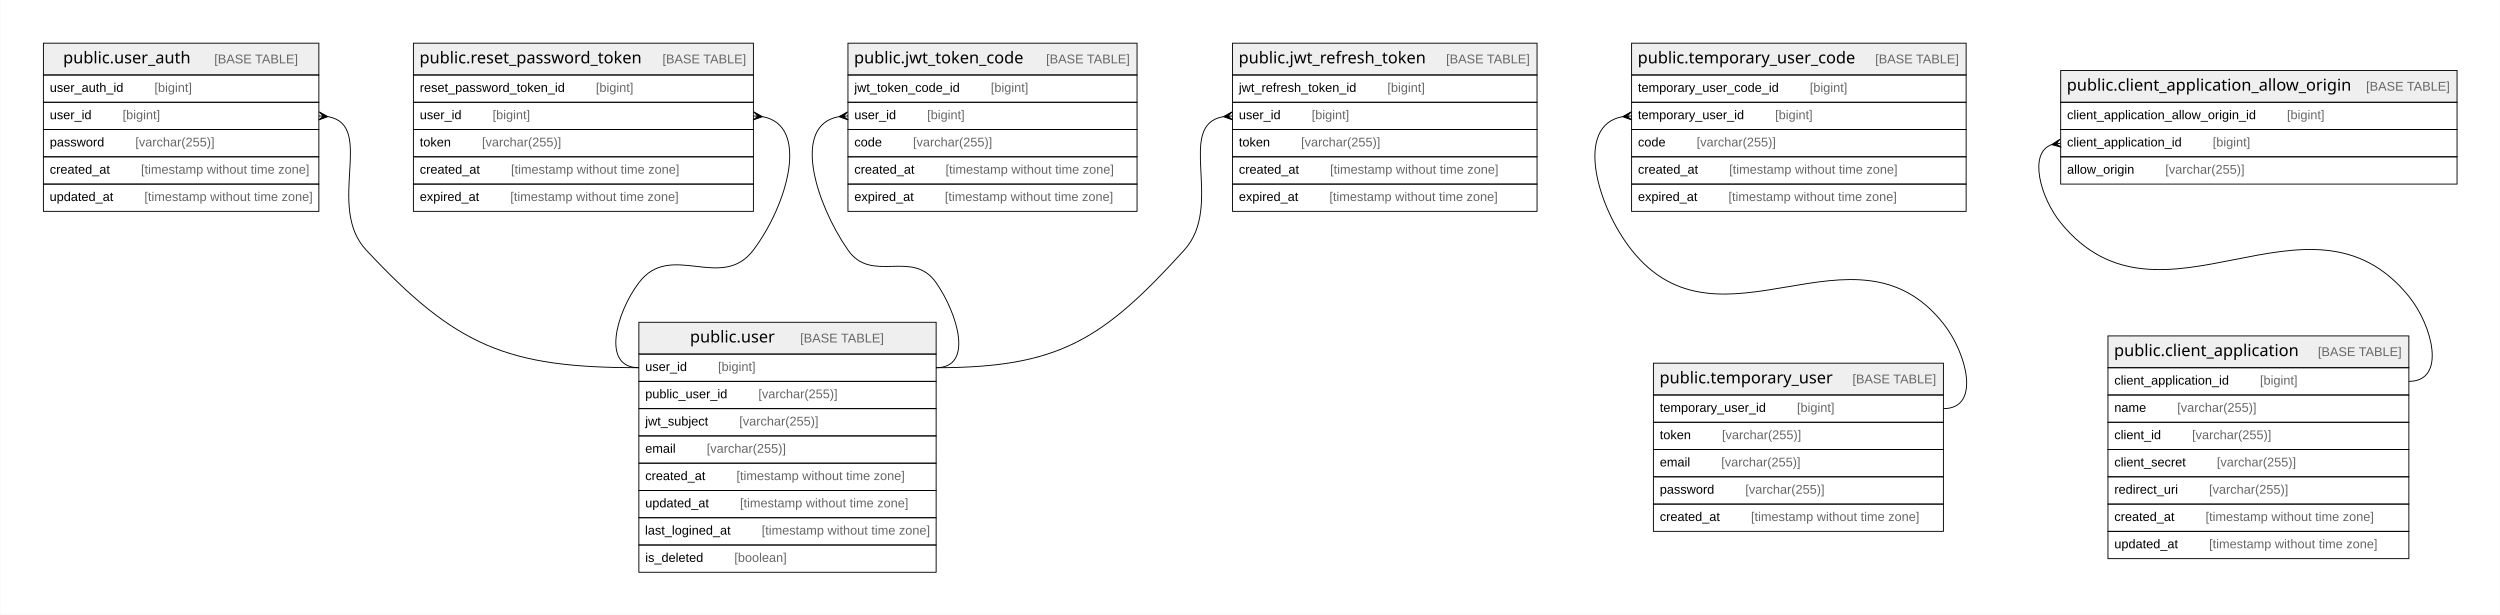
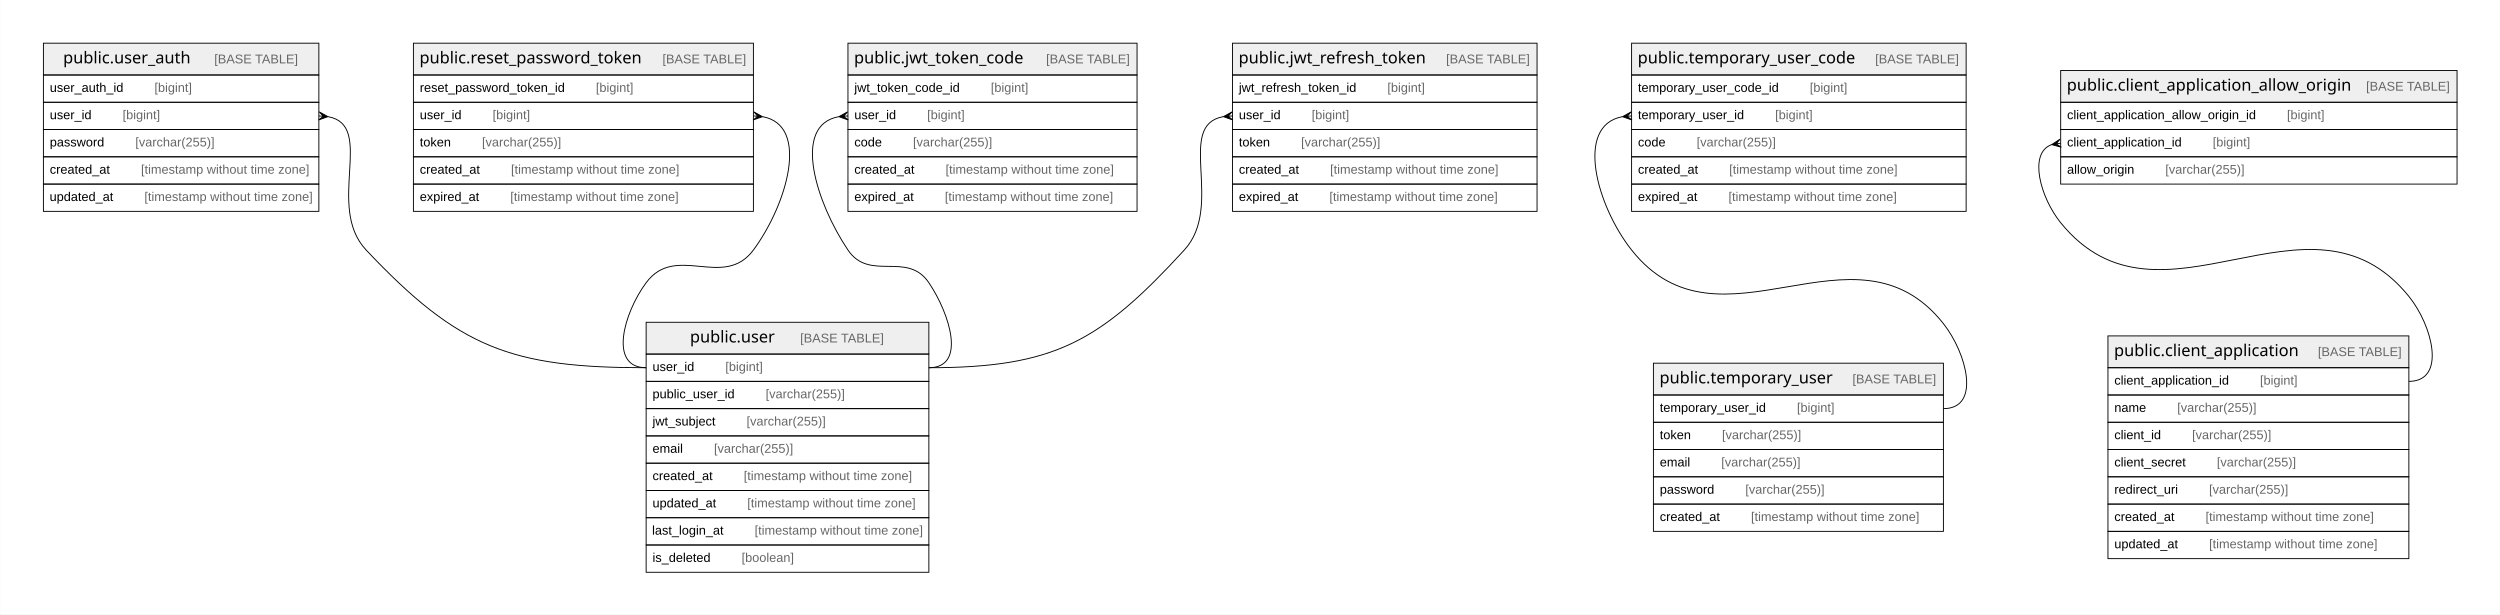
<svg xmlns="http://www.w3.org/2000/svg" width="2750pt" height="676pt" viewBox="0.00 0.00 2749.50 676.00">
  <g id="graph0" class="graph" transform="scale(1 1) rotate(0) translate(4 672)">
    <polygon fill="#ffffff" stroke="transparent" points="-4,4 -4,-672 2745.5,-672 2745.5,4 -4,4" />
    <g id="node1" class="node">
-       <polygon fill="#efefef" stroke="transparent" points="698.5,-282.5 698.5,-317.5 1025.5,-317.5 1025.5,-282.5 698.5,-282.5" />
-       <polygon fill="none" stroke="#000000" points="698.5,-282.5 698.5,-317.5 1025.5,-317.5 1025.5,-282.5 698.5,-282.5" />
+       <polygon fill="#efefef" stroke="transparent" points="706.5,-282.5 706.5,-317.5 1017.5,-317.5 1017.5,-282.5 706.5,-282.5" />
+       <polygon fill="none" stroke="#000000" points="706.5,-282.5 706.5,-317.5 1017.5,-317.5 1017.5,-282.5 706.5,-282.5" />
      <text text-anchor="start" x="754.709" y="-295.3" font-family="Arial Bold" font-size="18.00" fill="#000000">public.user</text>
      <text text-anchor="start" x="841.723" y="-295.3" font-family="Arial" font-size="14.00" fill="#000000">    </text>
      <text text-anchor="start" x="875.928" y="-295.3" font-family="Arial" font-size="14.00" fill="#666666">[BASE TABLE]</text>
-       <polygon fill="none" stroke="#000000" points="698.5,-252.5 698.5,-282.5 1025.5,-282.5 1025.5,-252.5 698.5,-252.5" />
-       <text text-anchor="start" x="705.5" y="-263.9" font-family="Arial" font-size="14.00" fill="#000000">user_id    </text>
-       <text text-anchor="start" x="785.602" y="-263.9" font-family="Arial" font-size="14.00" fill="#666666">[bigint]</text>
-       <polygon fill="none" stroke="#000000" points="698.5,-222.5 698.5,-252.5 1025.5,-252.5 1025.5,-222.5 698.5,-222.5" />
-       <text text-anchor="start" x="705.5" y="-233.9" font-family="Arial" font-size="14.00" fill="#000000">public_user_id    </text>
-       <text text-anchor="start" x="829.946" y="-233.9" font-family="Arial" font-size="14.00" fill="#666666">[varchar(255)]</text>
-       <polygon fill="none" stroke="#000000" points="698.5,-192.5 698.5,-222.5 1025.5,-222.5 1025.5,-192.5 698.5,-192.5" />
-       <text text-anchor="start" x="705.5" y="-203.9" font-family="Arial" font-size="14.00" fill="#000000">jwt_subject    </text>
-       <text text-anchor="start" x="808.936" y="-203.9" font-family="Arial" font-size="14.00" fill="#666666">[varchar(255)]</text>
-       <polygon fill="none" stroke="#000000" points="698.5,-162.5 698.5,-192.5 1025.5,-192.5 1025.5,-162.5 698.5,-162.5" />
-       <text text-anchor="start" x="705.5" y="-173.9" font-family="Arial" font-size="14.00" fill="#000000">email    </text>
-       <text text-anchor="start" x="773.144" y="-173.9" font-family="Arial" font-size="14.00" fill="#666666">[varchar(255)]</text>
-       <polygon fill="none" stroke="#000000" points="698.5,-132.5 698.5,-162.5 1025.5,-162.5 1025.5,-132.5 698.5,-132.5" />
-       <text text-anchor="start" x="705.5" y="-143.9" font-family="Arial" font-size="14.00" fill="#000000">created_at    </text>
-       <text text-anchor="start" x="805.842" y="-143.9" font-family="Arial" font-size="14.00" fill="#666666">[timestamp without time zone]</text>
-       <polygon fill="none" stroke="#000000" points="698.5,-102.5 698.5,-132.5 1025.5,-132.5 1025.5,-102.5 698.5,-102.5" />
-       <text text-anchor="start" x="705.5" y="-113.9" font-family="Arial" font-size="14.00" fill="#000000">updated_at    </text>
-       <text text-anchor="start" x="809.747" y="-113.9" font-family="Arial" font-size="14.00" fill="#666666">[timestamp without time zone]</text>
-       <polygon fill="none" stroke="#000000" points="698.5,-72.5 698.5,-102.5 1025.5,-102.5 1025.5,-72.5 698.5,-72.5" />
-       <text text-anchor="start" x="705.255" y="-83.9" font-family="Arial" font-size="14.00" fill="#000000">last_logined_at    </text>
-       <text text-anchor="start" x="833.605" y="-83.9" font-family="Arial" font-size="14.00" fill="#666666">[timestamp without time zone]</text>
-       <polygon fill="none" stroke="#000000" points="698.5,-42.5 698.5,-72.5 1025.5,-72.5 1025.5,-42.5 698.5,-42.5" />
-       <text text-anchor="start" x="705.5" y="-53.9" font-family="Arial" font-size="14.00" fill="#000000">is_deleted    </text>
-       <text text-anchor="start" x="803.504" y="-53.9" font-family="Arial" font-size="14.00" fill="#666666">[boolean]</text>
+       <polygon fill="none" stroke="#000000" points="706.5,-252.5 706.5,-282.5 1017.5,-282.5 1017.5,-252.5 706.5,-252.5" />
+       <text text-anchor="start" x="713.5" y="-263.9" font-family="Arial" font-size="14.00" fill="#000000">user_id    </text>
+       <text text-anchor="start" x="793.602" y="-263.9" font-family="Arial" font-size="14.00" fill="#666666">[bigint]</text>
+       <polygon fill="none" stroke="#000000" points="706.5,-222.5 706.5,-252.5 1017.5,-252.5 1017.5,-222.5 706.5,-222.5" />
+       <text text-anchor="start" x="713.5" y="-233.9" font-family="Arial" font-size="14.00" fill="#000000">public_user_id    </text>
+       <text text-anchor="start" x="837.946" y="-233.9" font-family="Arial" font-size="14.00" fill="#666666">[varchar(255)]</text>
+       <polygon fill="none" stroke="#000000" points="706.5,-192.5 706.5,-222.5 1017.5,-222.5 1017.5,-192.5 706.5,-192.5" />
+       <text text-anchor="start" x="713.5" y="-203.9" font-family="Arial" font-size="14.00" fill="#000000">jwt_subject    </text>
+       <text text-anchor="start" x="816.936" y="-203.9" font-family="Arial" font-size="14.00" fill="#666666">[varchar(255)]</text>
+       <polygon fill="none" stroke="#000000" points="706.5,-162.5 706.5,-192.5 1017.5,-192.5 1017.5,-162.5 706.5,-162.5" />
+       <text text-anchor="start" x="713.5" y="-173.9" font-family="Arial" font-size="14.00" fill="#000000">email    </text>
+       <text text-anchor="start" x="781.144" y="-173.9" font-family="Arial" font-size="14.00" fill="#666666">[varchar(255)]</text>
+       <polygon fill="none" stroke="#000000" points="706.5,-132.5 706.5,-162.5 1017.5,-162.5 1017.5,-132.5 706.5,-132.5" />
+       <text text-anchor="start" x="713.5" y="-143.9" font-family="Arial" font-size="14.00" fill="#000000">created_at    </text>
+       <text text-anchor="start" x="813.842" y="-143.9" font-family="Arial" font-size="14.00" fill="#666666">[timestamp without time zone]</text>
+       <polygon fill="none" stroke="#000000" points="706.5,-102.5 706.5,-132.5 1017.5,-132.5 1017.5,-102.5 706.5,-102.5" />
+       <text text-anchor="start" x="713.5" y="-113.9" font-family="Arial" font-size="14.00" fill="#000000">updated_at    </text>
+       <text text-anchor="start" x="817.747" y="-113.9" font-family="Arial" font-size="14.00" fill="#666666">[timestamp without time zone]</text>
+       <polygon fill="none" stroke="#000000" points="706.5,-72.5 706.5,-102.5 1017.5,-102.5 1017.5,-72.5 706.5,-72.5" />
+       <text text-anchor="start" x="713.038" y="-83.9" font-family="Arial" font-size="14.00" fill="#000000">last_login_at    </text>
+       <text text-anchor="start" x="825.822" y="-83.9" font-family="Arial" font-size="14.00" fill="#666666">[timestamp without time zone]</text>
+       <polygon fill="none" stroke="#000000" points="706.5,-42.5 706.5,-72.5 1017.5,-72.5 1017.5,-42.5 706.5,-42.5" />
+       <text text-anchor="start" x="713.5" y="-53.9" font-family="Arial" font-size="14.00" fill="#000000">is_deleted    </text>
+       <text text-anchor="start" x="811.504" y="-53.9" font-family="Arial" font-size="14.00" fill="#666666">[boolean]</text>
    </g>
    <g id="node2" class="node">
      <polygon fill="#efefef" stroke="transparent" points="43.5,-589.5 43.5,-624.5 346.5,-624.5 346.5,-589.5 43.5,-589.5" />
      <polygon fill="none" stroke="#000000" points="43.5,-589.5 43.5,-624.5 346.5,-624.5 346.5,-589.5 43.5,-589.5" />
      <text text-anchor="start" x="65.196" y="-602.3" font-family="Arial Bold" font-size="18.00" fill="#000000">public.user_auth</text>
      <text text-anchor="start" x="197.236" y="-602.3" font-family="Arial" font-size="14.00" fill="#000000">    </text>
      <text text-anchor="start" x="231.441" y="-602.3" font-family="Arial" font-size="14.00" fill="#666666">[BASE TABLE]</text>
      <polygon fill="none" stroke="#000000" points="43.5,-559.5 43.5,-589.5 346.5,-589.5 346.5,-559.5 43.5,-559.5" />
      <text text-anchor="start" x="50.5" y="-570.9" font-family="Arial" font-size="14.00" fill="#000000">user_auth_id    </text>
      <text text-anchor="start" x="165.623" y="-570.9" font-family="Arial" font-size="14.00" fill="#666666">[bigint]</text>
      <polygon fill="none" stroke="#000000" points="43.5,-529.5 43.5,-559.5 346.5,-559.5 346.5,-529.5 43.5,-529.5" />
      <text text-anchor="start" x="50.5" y="-540.9" font-family="Arial" font-size="14.00" fill="#000000">user_id    </text>
      <text text-anchor="start" x="130.602" y="-540.9" font-family="Arial" font-size="14.00" fill="#666666">[bigint]</text>
      <polygon fill="none" stroke="#000000" points="43.5,-499.5 43.5,-529.5 346.5,-529.5 346.5,-499.5 43.5,-499.5" />
      <text text-anchor="start" x="50.5" y="-510.9" font-family="Arial" font-size="14.00" fill="#000000">password    </text>
      <text text-anchor="start" x="144.602" y="-510.9" font-family="Arial" font-size="14.00" fill="#666666">[varchar(255)]</text>
      <polygon fill="none" stroke="#000000" points="43.5,-469.5 43.5,-499.5 346.5,-499.5 346.5,-469.5 43.5,-469.5" />
      <text text-anchor="start" x="50.5" y="-480.9" font-family="Arial" font-size="14.00" fill="#000000">created_at    </text>
      <text text-anchor="start" x="150.842" y="-480.9" font-family="Arial" font-size="14.00" fill="#666666">[timestamp without time zone]</text>
      <polygon fill="none" stroke="#000000" points="43.5,-439.5 43.5,-469.5 346.5,-469.5 346.5,-439.5 43.5,-439.5" />
      <text text-anchor="start" x="50.306" y="-450.9" font-family="Arial" font-size="14.00" fill="#000000">updated_at    </text>
      <text text-anchor="start" x="154.553" y="-450.9" font-family="Arial" font-size="14.00" fill="#666666">[timestamp without time zone]</text>
    </g>
    <g id="edge1" class="edge">
-       <path fill="none" stroke="#000000" d="M356.738,-543.656C409.243,-534.061 353.657,-445.028 398.5,-397 497.61,-290.851 553.275,-267.5 698.5,-267.5" />
-       <polygon fill="#000000" stroke="#000000" points="356.466,-543.678 346.13,-540.015 351.483,-544.089 346.5,-544.5 346.5,-544.5 346.5,-544.5 351.483,-544.089 346.87,-548.985 356.466,-543.678 356.466,-543.678" />
+       <path fill="none" stroke="#000000" d="M356.736,-543.654C409.218,-534.038 353.429,-444.815 398.5,-397 500.356,-288.942 558.004,-267.5 706.5,-267.5" />
+       <polygon fill="#000000" stroke="#000000" points="356.466,-543.676 346.129,-540.015 351.483,-544.088 346.5,-544.5 346.5,-544.5 346.5,-544.5 351.483,-544.088 346.871,-548.985 356.466,-543.676 356.466,-543.676" />
    </g>
    <g id="node3" class="node">
      <polygon fill="#efefef" stroke="transparent" points="1814.5,-237.5 1814.5,-272.5 2133.5,-272.5 2133.5,-237.5 1814.5,-237.5" />
      <polygon fill="none" stroke="#000000" points="1814.5,-237.5 1814.5,-272.5 2133.5,-272.5 2133.5,-237.5 1814.5,-237.5" />
      <text text-anchor="start" x="1821.204" y="-250.3" font-family="Arial Bold" font-size="18.00" fill="#000000">public.temporary_user</text>
      <text text-anchor="start" x="1999.228" y="-250.3" font-family="Arial" font-size="14.00" fill="#000000">    </text>
      <text text-anchor="start" x="2033.433" y="-250.3" font-family="Arial" font-size="14.00" fill="#666666">[BASE TABLE]</text>
      <polygon fill="none" stroke="#000000" points="1814.5,-207.5 1814.5,-237.5 2133.5,-237.5 2133.5,-207.5 1814.5,-207.5" />
      <text text-anchor="start" x="1821.5" y="-218.9" font-family="Arial" font-size="14.00" fill="#000000">temporary_user_id    </text>
      <text text-anchor="start" x="1972.388" y="-218.9" font-family="Arial" font-size="14.00" fill="#666666">[bigint]</text>
      <polygon fill="none" stroke="#000000" points="1814.5,-177.5 1814.5,-207.5 2133.5,-207.5 2133.5,-177.5 1814.5,-177.5" />
      <text text-anchor="start" x="1821.5" y="-188.9" font-family="Arial" font-size="14.00" fill="#000000">token    </text>
      <text text-anchor="start" x="1889.943" y="-188.9" font-family="Arial" font-size="14.00" fill="#666666">[varchar(255)]</text>
      <polygon fill="none" stroke="#000000" points="1814.5,-147.5 1814.5,-177.5 2133.5,-177.5 2133.5,-147.5 1814.5,-147.5" />
      <text text-anchor="start" x="1821.5" y="-158.9" font-family="Arial" font-size="14.00" fill="#000000">email    </text>
      <text text-anchor="start" x="1889.144" y="-158.9" font-family="Arial" font-size="14.00" fill="#666666">[varchar(255)]</text>
      <polygon fill="none" stroke="#000000" points="1814.5,-117.5 1814.5,-147.5 2133.5,-147.5 2133.5,-117.5 1814.5,-117.5" />
      <text text-anchor="start" x="1821.5" y="-128.9" font-family="Arial" font-size="14.00" fill="#000000">password    </text>
      <text text-anchor="start" x="1915.602" y="-128.9" font-family="Arial" font-size="14.00" fill="#666666">[varchar(255)]</text>
      <polygon fill="none" stroke="#000000" points="1814.5,-87.5 1814.5,-117.5 2133.5,-117.5 2133.5,-87.5 1814.5,-87.5" />
      <text text-anchor="start" x="1821.5" y="-98.9" font-family="Arial" font-size="14.00" fill="#000000">created_at    </text>
      <text text-anchor="start" x="1921.842" y="-98.9" font-family="Arial" font-size="14.00" fill="#666666">[timestamp without time zone]</text>
    </g>
    <g id="node4" class="node">
      <polygon fill="#efefef" stroke="transparent" points="1790.5,-589.5 1790.5,-624.5 2158.5,-624.5 2158.5,-589.5 1790.5,-589.5" />
      <polygon fill="none" stroke="#000000" points="1790.5,-589.5 1790.5,-624.5 2158.5,-624.5 2158.5,-589.5 1790.5,-589.5" />
      <text text-anchor="start" x="1797.192" y="-602.3" font-family="Arial Bold" font-size="18.00" fill="#000000">public.temporary_user_code</text>
      <text text-anchor="start" x="2024.24" y="-602.3" font-family="Arial" font-size="14.00" fill="#000000">    </text>
      <text text-anchor="start" x="2058.445" y="-602.3" font-family="Arial" font-size="14.00" fill="#666666">[BASE TABLE]</text>
      <polygon fill="none" stroke="#000000" points="1790.5,-559.5 1790.5,-589.5 2158.5,-589.5 2158.5,-559.5 1790.5,-559.5" />
      <text text-anchor="start" x="1797.5" y="-570.9" font-family="Arial" font-size="14.00" fill="#000000">temporary_user_code_id    </text>
      <text text-anchor="start" x="1986.518" y="-570.9" font-family="Arial" font-size="14.00" fill="#666666">[bigint]</text>
      <polygon fill="none" stroke="#000000" points="1790.5,-529.5 1790.5,-559.5 2158.5,-559.5 2158.5,-529.5 1790.5,-529.5" />
      <text text-anchor="start" x="1797.5" y="-540.9" font-family="Arial" font-size="14.00" fill="#000000">temporary_user_id    </text>
      <text text-anchor="start" x="1948.388" y="-540.9" font-family="Arial" font-size="14.00" fill="#666666">[bigint]</text>
      <polygon fill="none" stroke="#000000" points="1790.5,-499.5 1790.5,-529.5 2158.5,-529.5 2158.5,-499.5 1790.5,-499.5" />
      <text text-anchor="start" x="1797.5" y="-510.9" font-family="Arial" font-size="14.00" fill="#000000">code    </text>
      <text text-anchor="start" x="1862.053" y="-510.9" font-family="Arial" font-size="14.00" fill="#666666">[varchar(255)]</text>
      <polygon fill="none" stroke="#000000" points="1790.5,-469.5 1790.5,-499.5 2158.5,-499.5 2158.5,-469.5 1790.5,-469.5" />
      <text text-anchor="start" x="1797.5" y="-480.9" font-family="Arial" font-size="14.00" fill="#000000">created_at    </text>
      <text text-anchor="start" x="1897.842" y="-480.9" font-family="Arial" font-size="14.00" fill="#666666">[timestamp without time zone]</text>
      <polygon fill="none" stroke="#000000" points="1790.5,-439.5 1790.5,-469.5 2158.5,-469.5 2158.5,-439.5 1790.5,-439.5" />
      <text text-anchor="start" x="1797.5" y="-450.9" font-family="Arial" font-size="14.00" fill="#000000">expired_at    </text>
      <text text-anchor="start" x="1897.058" y="-450.9" font-family="Arial" font-size="14.00" fill="#666666">[timestamp without time zone]</text>
    </g>
    <g id="edge2" class="edge">
      <path fill="none" stroke="#000000" d="M1780.217,-543.601C1727.813,-533.758 1752.123,-445.495 1790.5,-397 1887.702,-274.17 2036.298,-438.83 2133.5,-316 2159.287,-283.414 2175.056,-222.5 2133.5,-222.5" />
      <polygon fill="#000000" stroke="#000000" points="1780.538,-543.629 1790.108,-548.983 1785.519,-544.064 1790.5,-544.5 1790.5,-544.5 1790.5,-544.5 1785.519,-544.064 1790.892,-540.017 1780.538,-543.629 1780.538,-543.629" />
    </g>
    <g id="node5" class="node">
      <polygon fill="#efefef" stroke="transparent" points="450.5,-589.5 450.5,-624.5 824.5,-624.5 824.5,-589.5 450.5,-589.5" />
      <polygon fill="none" stroke="#000000" points="450.5,-589.5 450.5,-624.5 824.5,-624.5 824.5,-589.5 450.5,-589.5" />
      <text text-anchor="start" x="457.186" y="-602.3" font-family="Arial Bold" font-size="18.00" fill="#000000">public.reset_password_token</text>
      <text text-anchor="start" x="690.246" y="-602.3" font-family="Arial" font-size="14.00" fill="#000000">    </text>
      <text text-anchor="start" x="724.451" y="-602.3" font-family="Arial" font-size="14.00" fill="#666666">[BASE TABLE]</text>
      <polygon fill="none" stroke="#000000" points="450.5,-559.5 450.5,-589.5 824.5,-589.5 824.5,-559.5 450.5,-559.5" />
      <text text-anchor="start" x="457.5" y="-570.9" font-family="Arial" font-size="14.00" fill="#000000">reset_password_token_id    </text>
      <text text-anchor="start" x="651.194" y="-570.9" font-family="Arial" font-size="14.00" fill="#666666">[bigint]</text>
      <polygon fill="none" stroke="#000000" points="450.5,-529.5 450.5,-559.5 824.5,-559.5 824.5,-529.5 450.5,-529.5" />
      <text text-anchor="start" x="457.5" y="-540.9" font-family="Arial" font-size="14.00" fill="#000000">user_id    </text>
      <text text-anchor="start" x="537.602" y="-540.9" font-family="Arial" font-size="14.00" fill="#666666">[bigint]</text>
      <polygon fill="none" stroke="#000000" points="450.5,-499.5 450.5,-529.5 824.5,-529.5 824.5,-499.5 450.5,-499.5" />
      <text text-anchor="start" x="457.5" y="-510.9" font-family="Arial" font-size="14.00" fill="#000000">token    </text>
      <text text-anchor="start" x="525.943" y="-510.9" font-family="Arial" font-size="14.00" fill="#666666">[varchar(255)]</text>
      <polygon fill="none" stroke="#000000" points="450.5,-469.5 450.5,-499.5 824.5,-499.5 824.5,-469.5 450.5,-469.5" />
      <text text-anchor="start" x="457.5" y="-480.9" font-family="Arial" font-size="14.00" fill="#000000">created_at    </text>
      <text text-anchor="start" x="557.842" y="-480.9" font-family="Arial" font-size="14.00" fill="#666666">[timestamp without time zone]</text>
      <polygon fill="none" stroke="#000000" points="450.5,-439.5 450.5,-469.5 824.5,-469.5 824.5,-439.5 450.5,-439.5" />
      <text text-anchor="start" x="457.5" y="-450.9" font-family="Arial" font-size="14.00" fill="#000000">expired_at    </text>
      <text text-anchor="start" x="557.058" y="-450.9" font-family="Arial" font-size="14.00" fill="#666666">[timestamp without time zone]</text>
    </g>
    <g id="edge3" class="edge">
-       <path fill="none" stroke="#000000" d="M834.772,-543.609C887.058,-533.857 861.741,-446.372 824.5,-397 789.428,-350.503 733.572,-407.497 698.5,-361 673.475,-327.824 656.944,-267.5 698.5,-267.5" />
-       <polygon fill="#000000" stroke="#000000" points="834.463,-543.636 824.111,-540.017 829.481,-544.068 824.5,-544.5 824.5,-544.5 824.5,-544.5 829.481,-544.068 824.889,-548.983 834.463,-543.636 834.463,-543.636" />
+       <path fill="none" stroke="#000000" d="M834.767,-543.612C887.008,-533.894 861.3,-446.702 824.5,-397 791.872,-352.933 739.128,-405.067 706.5,-361 681.772,-327.603 664.944,-267.5 706.5,-267.5" />
+       <polygon fill="#000000" stroke="#000000" points="834.463,-543.639 824.112,-540.017 829.481,-544.069 824.5,-544.5 824.5,-544.5 824.5,-544.5 829.481,-544.069 824.888,-548.983 834.463,-543.639 834.463,-543.639" />
    </g>
    <g id="node6" class="node">
      <polygon fill="#efefef" stroke="transparent" points="928.5,-589.5 928.5,-624.5 1246.5,-624.5 1246.5,-589.5 928.5,-589.5" />
      <polygon fill="none" stroke="#000000" points="928.5,-589.5 928.5,-624.5 1246.5,-624.5 1246.5,-589.5 928.5,-589.5" />
      <text text-anchor="start" x="935.19" y="-602.3" font-family="Arial Bold" font-size="18.00" fill="#000000">public.jwt_token_code</text>
      <text text-anchor="start" x="1112.242" y="-602.3" font-family="Arial" font-size="14.00" fill="#000000">    </text>
      <text text-anchor="start" x="1146.447" y="-602.3" font-family="Arial" font-size="14.00" fill="#666666">[BASE TABLE]</text>
      <polygon fill="none" stroke="#000000" points="928.5,-559.5 928.5,-589.5 1246.5,-589.5 1246.5,-559.5 928.5,-559.5" />
      <text text-anchor="start" x="935.5" y="-570.9" font-family="Arial" font-size="14.00" fill="#000000">jwt_token_code_id    </text>
      <text text-anchor="start" x="1085.632" y="-570.9" font-family="Arial" font-size="14.00" fill="#666666">[bigint]</text>
      <polygon fill="none" stroke="#000000" points="928.5,-529.5 928.5,-559.5 1246.5,-559.5 1246.5,-529.5 928.5,-529.5" />
      <text text-anchor="start" x="935.5" y="-540.9" font-family="Arial" font-size="14.00" fill="#000000">user_id    </text>
      <text text-anchor="start" x="1015.602" y="-540.9" font-family="Arial" font-size="14.00" fill="#666666">[bigint]</text>
      <polygon fill="none" stroke="#000000" points="928.5,-499.5 928.5,-529.5 1246.5,-529.5 1246.5,-499.5 928.5,-499.5" />
      <text text-anchor="start" x="935.5" y="-510.9" font-family="Arial" font-size="14.00" fill="#000000">code    </text>
      <text text-anchor="start" x="1000.053" y="-510.9" font-family="Arial" font-size="14.00" fill="#666666">[varchar(255)]</text>
      <polygon fill="none" stroke="#000000" points="928.5,-469.5 928.5,-499.5 1246.5,-499.5 1246.5,-469.5 928.5,-469.5" />
      <text text-anchor="start" x="935.5" y="-480.9" font-family="Arial" font-size="14.00" fill="#000000">created_at    </text>
      <text text-anchor="start" x="1035.842" y="-480.9" font-family="Arial" font-size="14.00" fill="#666666">[timestamp without time zone]</text>
      <polygon fill="none" stroke="#000000" points="928.5,-439.5 928.5,-469.5 1246.5,-469.5 1246.5,-439.5 928.5,-439.5" />
      <text text-anchor="start" x="935.5" y="-450.9" font-family="Arial" font-size="14.00" fill="#000000">expired_at    </text>
      <text text-anchor="start" x="1035.058" y="-450.9" font-family="Arial" font-size="14.00" fill="#666666">[timestamp without time zone]</text>
    </g>
    <g id="edge4" class="edge">
-       <path fill="none" stroke="#000000" d="M918.247,-543.623C866.16,-534.015 893.189,-447.77 928.5,-397 954.757,-359.249 999.243,-398.751 1025.5,-361 1049.228,-326.885 1067.056,-267.5 1025.5,-267.5" />
-       <polygon fill="#000000" stroke="#000000" points="918.536,-543.647 928.116,-548.984 923.518,-544.074 928.5,-544.5 928.5,-544.5 928.5,-544.5 923.518,-544.074 928.884,-540.016 918.536,-543.647 918.536,-543.647" />
+       <path fill="none" stroke="#000000" d="M918.254,-543.628C866.244,-534.073 893.928,-448.277 928.5,-397 952.353,-361.621 993.647,-396.379 1017.5,-361 1040.731,-326.544 1059.056,-267.5 1017.5,-267.5" />
+       <polygon fill="#000000" stroke="#000000" points="918.536,-543.651 928.118,-548.984 923.518,-544.076 928.5,-544.5 928.5,-544.5 928.5,-544.5 923.518,-544.076 928.882,-540.016 918.536,-543.651 918.536,-543.651" />
    </g>
    <g id="node7" class="node">
      <polygon fill="#efefef" stroke="transparent" points="1351.5,-589.5 1351.5,-624.5 1686.5,-624.5 1686.5,-589.5 1351.5,-589.5" />
      <polygon fill="none" stroke="#000000" points="1351.5,-589.5 1351.5,-624.5 1686.5,-624.5 1686.5,-589.5 1351.5,-589.5" />
      <text text-anchor="start" x="1358.197" y="-602.3" font-family="Arial Bold" font-size="18.00" fill="#000000">public.jwt_refresh_token</text>
      <text text-anchor="start" x="1552.235" y="-602.3" font-family="Arial" font-size="14.00" fill="#000000">    </text>
      <text text-anchor="start" x="1586.44" y="-602.3" font-family="Arial" font-size="14.00" fill="#666666">[BASE TABLE]</text>
      <polygon fill="none" stroke="#000000" points="1351.5,-559.5 1351.5,-589.5 1686.5,-589.5 1686.5,-559.5 1351.5,-559.5" />
      <text text-anchor="start" x="1358.5" y="-570.9" font-family="Arial" font-size="14.00" fill="#000000">jwt_refresh_token_id    </text>
      <text text-anchor="start" x="1521.844" y="-570.9" font-family="Arial" font-size="14.00" fill="#666666">[bigint]</text>
      <polygon fill="none" stroke="#000000" points="1351.5,-529.5 1351.5,-559.5 1686.5,-559.5 1686.5,-529.5 1351.5,-529.5" />
      <text text-anchor="start" x="1358.5" y="-540.9" font-family="Arial" font-size="14.00" fill="#000000">user_id    </text>
      <text text-anchor="start" x="1438.602" y="-540.9" font-family="Arial" font-size="14.00" fill="#666666">[bigint]</text>
      <polygon fill="none" stroke="#000000" points="1351.5,-499.5 1351.5,-529.5 1686.5,-529.5 1686.5,-499.5 1351.5,-499.5" />
      <text text-anchor="start" x="1358.5" y="-510.9" font-family="Arial" font-size="14.00" fill="#000000">token    </text>
      <text text-anchor="start" x="1426.943" y="-510.9" font-family="Arial" font-size="14.00" fill="#666666">[varchar(255)]</text>
      <polygon fill="none" stroke="#000000" points="1351.5,-469.5 1351.5,-499.5 1686.5,-499.5 1686.5,-469.5 1351.5,-469.5" />
      <text text-anchor="start" x="1358.5" y="-480.9" font-family="Arial" font-size="14.00" fill="#000000">created_at    </text>
      <text text-anchor="start" x="1458.842" y="-480.9" font-family="Arial" font-size="14.00" fill="#666666">[timestamp without time zone]</text>
      <polygon fill="none" stroke="#000000" points="1351.5,-439.5 1351.5,-469.5 1686.5,-469.5 1686.5,-439.5 1351.5,-439.5" />
      <text text-anchor="start" x="1358.5" y="-450.9" font-family="Arial" font-size="14.00" fill="#000000">expired_at    </text>
      <text text-anchor="start" x="1458.058" y="-450.9" font-family="Arial" font-size="14.00" fill="#666666">[timestamp without time zone]</text>
    </g>
    <g id="edge5" class="edge">
-       <path fill="none" stroke="#000000" d="M1341.226,-543.663C1288.45,-534.144 1342.727,-445.787 1298.5,-397 1208.305,-297.505 1159.792,-267.5 1025.5,-267.5" />
-       <polygon fill="#000000" stroke="#000000" points="1341.533,-543.688 1351.134,-548.985 1346.516,-544.094 1351.5,-544.5 1351.5,-544.5 1351.5,-544.5 1346.516,-544.094 1351.866,-540.015 1341.533,-543.688 1341.533,-543.688" />
+       <path fill="none" stroke="#000000" d="M1341.228,-543.66C1288.48,-534.117 1342.997,-445.541 1298.5,-397 1205.578,-295.632 1155.013,-267.5 1017.5,-267.5" />
+       <polygon fill="#000000" stroke="#000000" points="1341.533,-543.685 1351.133,-548.985 1346.517,-544.093 1351.5,-544.5 1351.5,-544.5 1351.5,-544.5 1346.517,-544.093 1351.867,-540.015 1341.533,-543.685 1341.533,-543.685" />
    </g>
    <g id="node8" class="node">
      <polygon fill="#efefef" stroke="transparent" points="2314.5,-267.5 2314.5,-302.5 2645.5,-302.5 2645.5,-267.5 2314.5,-267.5" />
      <polygon fill="none" stroke="#000000" points="2314.5,-267.5 2314.5,-302.5 2645.5,-302.5 2645.5,-267.5 2314.5,-267.5" />
      <text text-anchor="start" x="2321.196" y="-280.3" font-family="Arial Bold" font-size="18.00" fill="#000000">public.client_application</text>
      <text text-anchor="start" x="2511.236" y="-280.3" font-family="Arial" font-size="14.00" fill="#000000">    </text>
      <text text-anchor="start" x="2545.441" y="-280.3" font-family="Arial" font-size="14.00" fill="#666666">[BASE TABLE]</text>
      <polygon fill="none" stroke="#000000" points="2314.5,-237.5 2314.5,-267.5 2645.5,-267.5 2645.5,-237.5 2314.5,-237.5" />
      <text text-anchor="start" x="2321.5" y="-248.9" font-family="Arial" font-size="14.00" fill="#000000">client_application_id    </text>
      <text text-anchor="start" x="2481.734" y="-248.9" font-family="Arial" font-size="14.00" fill="#666666">[bigint]</text>
      <polygon fill="none" stroke="#000000" points="2314.5,-207.5 2314.5,-237.5 2645.5,-237.5 2645.5,-207.5 2314.5,-207.5" />
      <text text-anchor="start" x="2321.5" y="-218.9" font-family="Arial" font-size="14.00" fill="#000000">name    </text>
      <text text-anchor="start" x="2390.713" y="-218.9" font-family="Arial" font-size="14.00" fill="#666666">[varchar(255)]</text>
      <polygon fill="none" stroke="#000000" points="2314.5,-177.5 2314.5,-207.5 2645.5,-207.5 2645.5,-177.5 2314.5,-177.5" />
      <text text-anchor="start" x="2321.5" y="-188.9" font-family="Arial" font-size="14.00" fill="#000000">client_id    </text>
      <text text-anchor="start" x="2407.046" y="-188.9" font-family="Arial" font-size="14.00" fill="#666666">[varchar(255)]</text>
      <polygon fill="none" stroke="#000000" points="2314.5,-147.5 2314.5,-177.5 2645.5,-177.5 2645.5,-147.5 2314.5,-147.5" />
      <text text-anchor="start" x="2321.5" y="-158.9" font-family="Arial" font-size="14.00" fill="#000000">client_secret    </text>
      <text text-anchor="start" x="2434.273" y="-158.9" font-family="Arial" font-size="14.00" fill="#666666">[varchar(255)]</text>
      <polygon fill="none" stroke="#000000" points="2314.5,-117.5 2314.5,-147.5 2645.5,-147.5 2645.5,-117.5 2314.5,-117.5" />
      <text text-anchor="start" x="2321.5" y="-128.9" font-family="Arial" font-size="14.00" fill="#000000">redirect_uri    </text>
      <text text-anchor="start" x="2425.703" y="-128.9" font-family="Arial" font-size="14.00" fill="#666666">[varchar(255)]</text>
      <polygon fill="none" stroke="#000000" points="2314.5,-87.5 2314.5,-117.5 2645.5,-117.5 2645.5,-87.5 2314.5,-87.5" />
      <text text-anchor="start" x="2321.5" y="-98.9" font-family="Arial" font-size="14.00" fill="#000000">created_at    </text>
      <text text-anchor="start" x="2421.842" y="-98.9" font-family="Arial" font-size="14.00" fill="#666666">[timestamp without time zone]</text>
      <polygon fill="none" stroke="#000000" points="2314.5,-57.5 2314.5,-87.5 2645.5,-87.5 2645.5,-57.5 2314.5,-57.5" />
      <text text-anchor="start" x="2321.5" y="-68.9" font-family="Arial" font-size="14.00" fill="#000000">updated_at    </text>
      <text text-anchor="start" x="2425.747" y="-68.9" font-family="Arial" font-size="14.00" fill="#666666">[timestamp without time zone]</text>
    </g>
    <g id="node9" class="node">
      <polygon fill="#efefef" stroke="transparent" points="2262.5,-559.5 2262.5,-594.5 2698.5,-594.5 2698.5,-559.5 2262.5,-559.5" />
      <polygon fill="none" stroke="#000000" points="2262.5,-559.5 2262.5,-594.5 2698.5,-594.5 2698.5,-559.5 2262.5,-559.5" />
      <text text-anchor="start" x="2269.193" y="-572.3" font-family="Arial Bold" font-size="18.00" fill="#000000">public.client_application_allow_origin</text>
      <text text-anchor="start" x="2564.24" y="-572.3" font-family="Arial" font-size="14.00" fill="#000000">    </text>
      <text text-anchor="start" x="2598.444" y="-572.3" font-family="Arial" font-size="14.00" fill="#666666">[BASE TABLE]</text>
      <polygon fill="none" stroke="#000000" points="2262.5,-529.5 2262.5,-559.5 2698.5,-559.5 2698.5,-529.5 2262.5,-529.5" />
      <text text-anchor="start" x="2269.5" y="-540.9" font-family="Arial" font-size="14.00" fill="#000000">client_application_allow_origin_id    </text>
      <text text-anchor="start" x="2511.406" y="-540.9" font-family="Arial" font-size="14.00" fill="#666666">[bigint]</text>
      <polygon fill="none" stroke="#000000" points="2262.5,-499.5 2262.5,-529.5 2698.5,-529.5 2698.5,-499.5 2262.5,-499.5" />
      <text text-anchor="start" x="2269.5" y="-510.9" font-family="Arial" font-size="14.00" fill="#000000">client_application_id    </text>
      <text text-anchor="start" x="2429.734" y="-510.9" font-family="Arial" font-size="14.00" fill="#666666">[bigint]</text>
      <polygon fill="none" stroke="#000000" points="2262.5,-469.5 2262.5,-499.5 2698.5,-499.5 2698.5,-469.5 2262.5,-469.5" />
      <text text-anchor="start" x="2269.5" y="-480.9" font-family="Arial" font-size="14.00" fill="#000000">allow_origin    </text>
      <text text-anchor="start" x="2377.594" y="-480.9" font-family="Arial" font-size="14.00" fill="#666666">[varchar(255)]</text>
    </g>
    <g id="edge6" class="edge">
      <path fill="none" stroke="#000000" d="M2252.591,-512.939C2226.52,-503.569 2240.403,-454.26 2262.5,-427 2372.063,-291.842 2535.937,-481.158 2645.5,-346 2671.668,-313.719 2687.056,-252.5 2645.5,-252.5" />
      <polygon fill="#000000" stroke="#000000" points="2252.622,-512.944 2261.8,-518.945 2257.561,-513.722 2262.5,-514.5 2262.5,-514.5 2262.5,-514.5 2257.561,-513.722 2263.2,-510.055 2252.622,-512.944 2252.622,-512.944" />
    </g>
  </g>
</svg>
